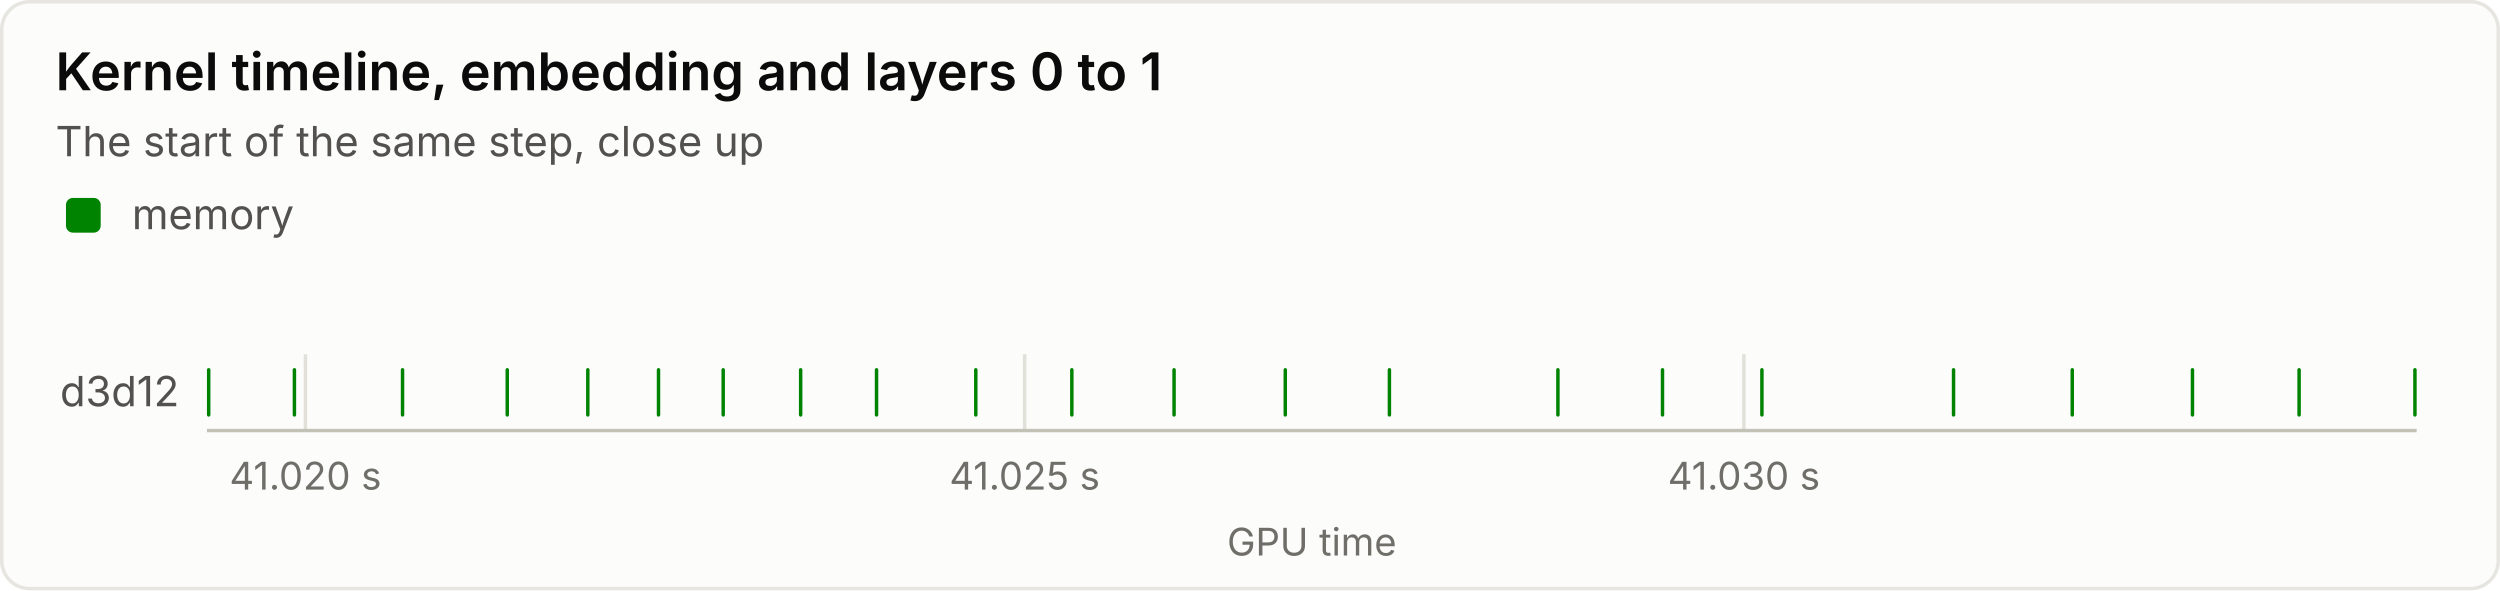
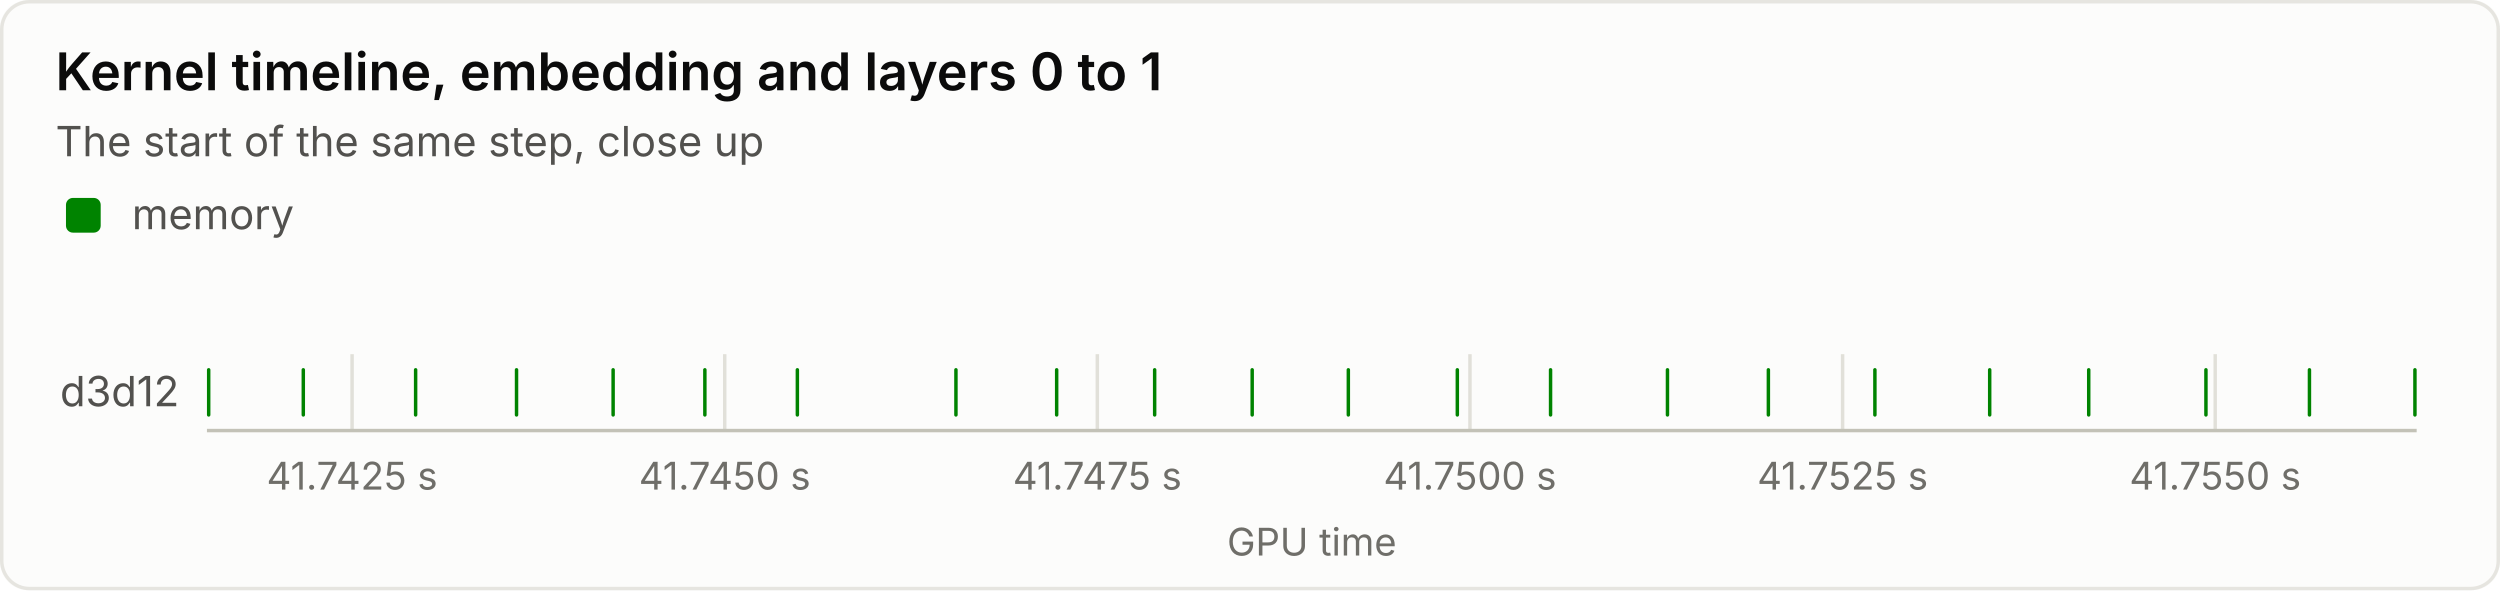
<svg xmlns="http://www.w3.org/2000/svg" width="720" height="170" viewBox="0 0 720 170" role="img" aria-labelledby="kernels-timeline_zoom-title kernels-timeline_zoom-desc">
  <style>text{font-family:system-ui,-apple-system,'Segoe UI',sans-serif}.line{fill:none;stroke-width:2;stroke-linejoin:round;stroke-linecap:round}.bg{fill:#fcfcfb}.frame{fill:none;stroke:#e6e5e0}.t1{fill:#0b0b0b}.t2{fill:#52514e}.t3{fill:#6f6e69}.grid{stroke:#e1e0d9}.axis{stroke:#c3c2b7}.ref{stroke:#52514e}.band{fill:#f0efec}.ring{stroke:#fcfcfb}.gap{stroke:#fcfcfb}.qx{fill:#f0efec}.qz{fill:#fcfcfb;stroke:#52514e}.emph{stroke:#52514e}.fn{fill:#a3a29c}.sn{stroke:#a3a29c}.f0{fill:#2a78d6}.s0{stroke:#2a78d6}.f1{fill:#eb6834}.s1{stroke:#eb6834}.f2{fill:#1baf7a}.s2{stroke:#1baf7a}.f3{fill:#eda100}.s3{stroke:#eda100}.f4{fill:#e87ba4}.s4{stroke:#e87ba4}.f5{fill:#008300}.s5{stroke:#008300}.f6{fill:#6250d6}.s6{stroke:#6250d6}.f7{fill:#e34948}.s7{stroke:#e34948}.q0{fill:#cde2fb}.q1{fill:#b7d3f6}.q2{fill:#9ec5f4}.q3{fill:#86b6ef}.q4{fill:#6da7ec}.q5{fill:#5598e7}.q6{fill:#3987e5}.q7{fill:#2a78d6}.q8{fill:#256abf}.q9{fill:#1c5cab}.q10{fill:#184f95}.q11{fill:#104281}.q12{fill:#0d366b}.fgood{fill:#0ca30c}.sgood{stroke:#0ca30c}.fwarn{fill:#fab219}.swarn{stroke:#fab219}.fserious{fill:#ec835a}.sserious{stroke:#ec835a}.fcrit{fill:#d03b3b}.scrit{stroke:#d03b3b}@media (prefers-color-scheme:dark){.bg{fill:#1a1a19}.frame{fill:none;stroke:#2c2c2a}.t1{fill:#f0efec}.t2{fill:#c3c2b7}.t3{fill:#898781}.grid{stroke:#2c2c2a}.axis{stroke:#383835}.ref{stroke:#c3c2b7}.band{fill:#242423}.ring{stroke:#1a1a19}.gap{stroke:#1a1a19}.qx{fill:#242423}.qz{fill:#1a1a19;stroke:#c3c2b7}.emph{stroke:#c3c2b7}.fn{fill:#6f6e69}.sn{stroke:#6f6e69}.f0{fill:#3987e5}.s0{stroke:#3987e5}.f1{fill:#d95926}.s1{stroke:#d95926}.f2{fill:#199e70}.s2{stroke:#199e70}.f3{fill:#c98500}.s3{stroke:#c98500}.f4{fill:#d55181}.s4{stroke:#d55181}.f5{fill:#008300}.s5{stroke:#008300}.f6{fill:#9085e9}.s6{stroke:#9085e9}.f7{fill:#e66767}.s7{stroke:#e66767}.q0{fill:#0d366b}.q1{fill:#104281}.q2{fill:#184f95}.q3{fill:#1c5cab}.q4{fill:#256abf}.q5{fill:#2a78d6}.q6{fill:#3987e5}.q7{fill:#5598e7}.q8{fill:#6da7ec}.q9{fill:#86b6ef}.q10{fill:#9ec5f4}.q11{fill:#b7d3f6}.q12{fill:#cde2fb}}</style>
  <rect class="bg" x="0" y="0" width="720" height="170" rx="8" />
  <rect class="frame" x="0.5" y="0.5" width="719" height="169" rx="8" />
  <text class="t1" x="16" y="26" font-size="15" font-weight="600">Kernel timeline, embedding and layers 0 to 1</text>
  <text class="t2" x="16" y="45" font-size="12">The start of the same step, close up</text>
  <rect class="f5" x="19" y="57" width="10" height="10" rx="2" />
  <text class="t2" x="38" y="66" font-size="12">memory</text>
-   <line class="grid" x1="87.97" y1="102" x2="87.97" y2="124" stroke-width="1" />
-   <line class="grid" x1="295.1" y1="102" x2="295.1" y2="124" stroke-width="1" />
-   <line class="grid" x1="502.24" y1="102" x2="502.24" y2="124" stroke-width="1" />
+   <line class="grid" x1="101.4" y1="102" x2="101.4" y2="124" stroke-width="1" />
+   <line class="grid" x1="208.72" y1="102" x2="208.72" y2="124" stroke-width="1" />
+   <line class="grid" x1="316.03" y1="102" x2="316.03" y2="124" stroke-width="1" />
+   <line class="grid" x1="423.35" y1="102" x2="423.35" y2="124" stroke-width="1" />
+   <line class="grid" x1="530.67" y1="102" x2="530.67" y2="124" stroke-width="1" />
+   <line class="grid" x1="637.98" y1="102" x2="637.98" y2="124" stroke-width="1" />
  <text class="t2" x="51.6" y="117" font-size="12" text-anchor="end">d3d12</text>
  <rect class="f5" x="59.6" y="106" width="1" height="14" rx="0.5" />
-   <rect class="f5" x="84.29" y="106" width="1" height="14" rx="0.5" />
-   <rect class="f5" x="115.43" y="106" width="1" height="14" rx="0.5" />
-   <rect class="f5" x="145.59" y="106" width="1" height="14" rx="0.5" />
-   <rect class="f5" x="168.79" y="106" width="1" height="14" rx="0.5" />
-   <rect class="f5" x="189.15" y="106" width="1" height="14" rx="0.5" />
-   <rect class="f5" x="207.78" y="106" width="1" height="14" rx="0.5" />
-   <rect class="f5" x="230.09" y="106" width="1" height="14" rx="0.5" />
-   <rect class="f5" x="251.94" y="106" width="1" height="14" rx="0.5" />
-   <rect class="f5" x="280.53" y="106" width="1" height="14" rx="0.5" />
-   <rect class="f5" x="308.19" y="106" width="1" height="14" rx="0.5" />
-   <rect class="f5" x="337.63" y="106" width="1" height="14" rx="0.5" />
-   <rect class="f5" x="369.66" y="106" width="1" height="14" rx="0.5" />
-   <rect class="f5" x="399.65" y="106" width="1" height="14" rx="0.5" />
-   <rect class="f5" x="448.18" y="106" width="1" height="14" rx="0.5" />
-   <rect class="f5" x="478.3" y="106" width="1" height="14" rx="0.5" />
-   <rect class="f5" x="506.93" y="106" width="1" height="14" rx="0.5" />
-   <rect class="f5" x="562.12" y="106" width="1" height="14" rx="0.5" />
-   <rect class="f5" x="596.31" y="106" width="1" height="14" rx="0.5" />
-   <rect class="f5" x="630.93" y="106" width="1" height="14" rx="0.5" />
-   <rect class="f5" x="661.64" y="106" width="1" height="14" rx="0.5" />
+   <rect class="f5" x="86.85" y="106" width="1" height="14" rx="0.5" />
+   <rect class="f5" x="119.2" y="106" width="1" height="14" rx="0.5" />
+   <rect class="f5" x="148.26" y="106" width="1" height="14" rx="0.5" />
+   <rect class="f5" x="176.08" y="106" width="1" height="14" rx="0.5" />
+   <rect class="f5" x="202.5" y="106" width="1" height="14" rx="0.5" />
+   <rect class="f5" x="229.14" y="106" width="1" height="14" rx="0.5" />
+   <rect class="f5" x="274.81" y="106" width="1" height="14" rx="0.5" />
+   <rect class="f5" x="303.82" y="106" width="1" height="14" rx="0.5" />
+   <rect class="f5" x="332.04" y="106" width="1" height="14" rx="0.5" />
+   <rect class="f5" x="360.13" y="106" width="1" height="14" rx="0.5" />
+   <rect class="f5" x="387.82" y="106" width="1" height="14" rx="0.5" />
+   <rect class="f5" x="419.21" y="106" width="1" height="14" rx="0.5" />
+   <rect class="f5" x="446.06" y="106" width="1" height="14" rx="0.5" />
+   <rect class="f5" x="479.73" y="106" width="1" height="14" rx="0.5" />
+   <rect class="f5" x="508.79" y="106" width="1" height="14" rx="0.5" />
+   <rect class="f5" x="539.47" y="106" width="1" height="14" rx="0.5" />
+   <rect class="f5" x="572.53" y="106" width="1" height="14" rx="0.5" />
+   <rect class="f5" x="601.05" y="106" width="1" height="14" rx="0.5" />
+   <rect class="f5" x="634.81" y="106" width="1" height="14" rx="0.5" />
+   <rect class="f5" x="664.62" y="106" width="1" height="14" rx="0.5" />
  <rect class="f5" x="695" y="106" width="1" height="14" rx="0.5" />
-   <text class="t3" x="87.97" y="141" font-size="11" text-anchor="middle">41.020 s</text>
-   <text class="t3" x="295.1" y="141" font-size="11" text-anchor="middle">41.025 s</text>
-   <text class="t3" x="502.24" y="141" font-size="11" text-anchor="middle">41.030 s</text>
+   <text class="t3" x="101.4" y="141" font-size="11" text-anchor="middle">41.7425 s</text>
+   <text class="t3" x="208.72" y="141" font-size="11" text-anchor="middle">41.7450 s</text>
+   <text class="t3" x="316.03" y="141" font-size="11" text-anchor="middle">41.7475 s</text>
+   <text class="t3" x="423.35" y="141" font-size="11" text-anchor="middle">41.7500 s</text>
+   <text class="t3" x="530.67" y="141" font-size="11" text-anchor="middle">41.7525 s</text>
+   <text class="t3" x="637.98" y="141" font-size="11" text-anchor="middle">41.7550 s</text>
  <line class="axis" x1="59.6" y1="124" x2="696" y2="124" stroke-width="1" />
  <text class="t3" x="377.8" y="160" font-size="11" text-anchor="middle">GPU time</text>
</svg>
